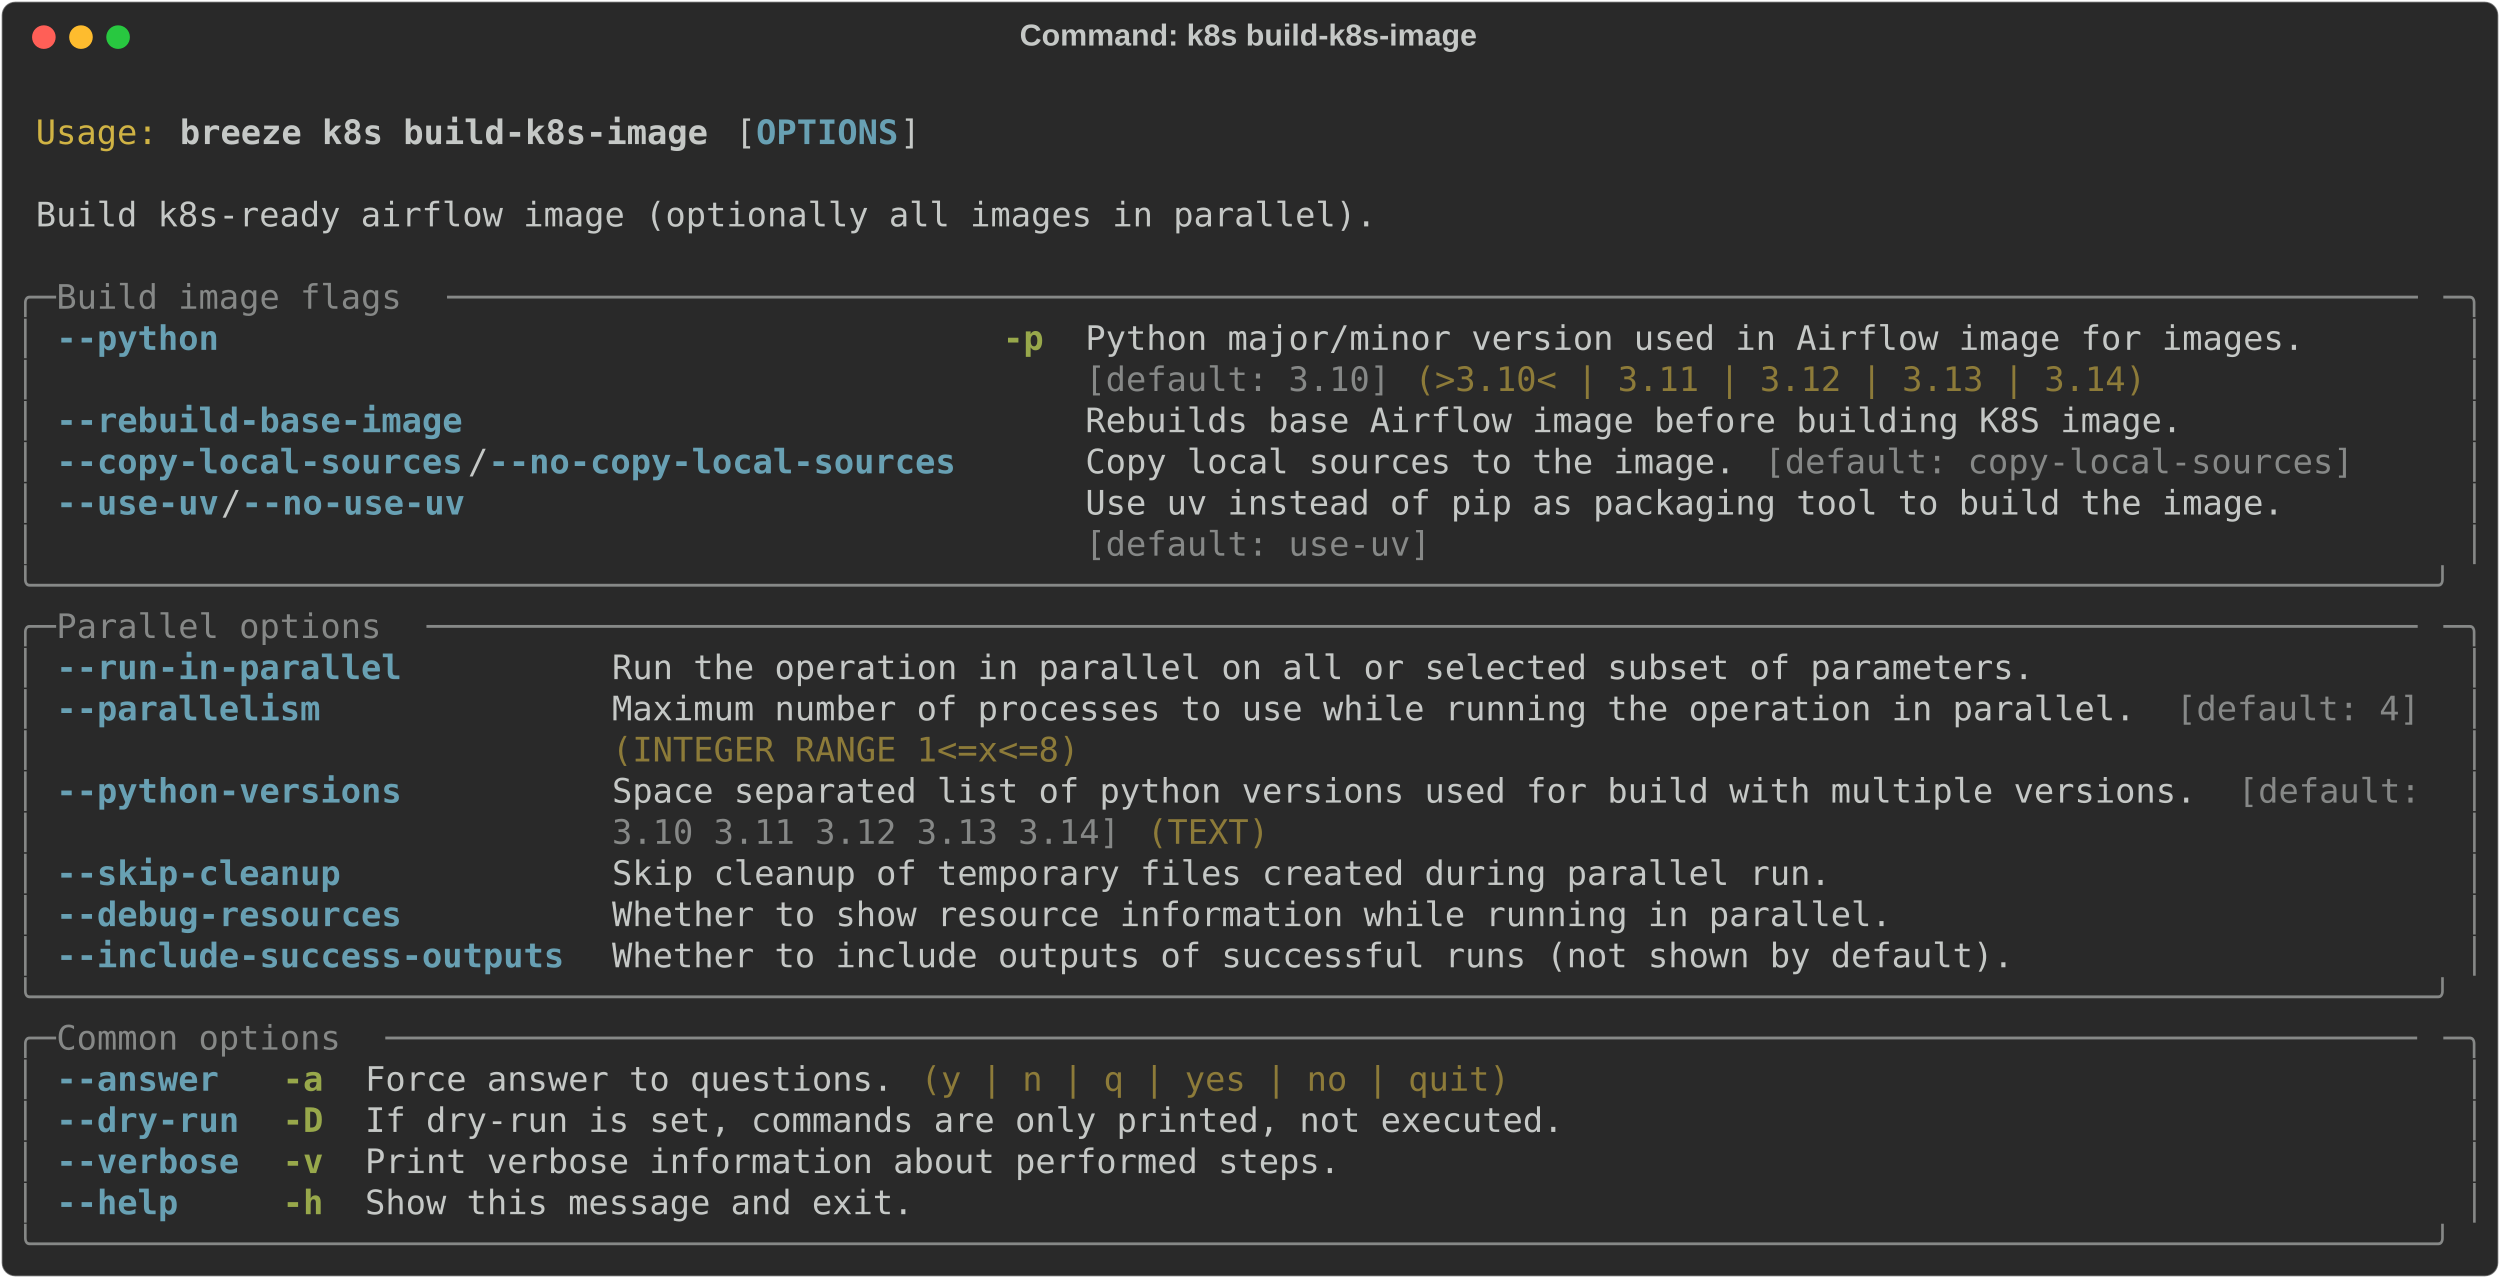
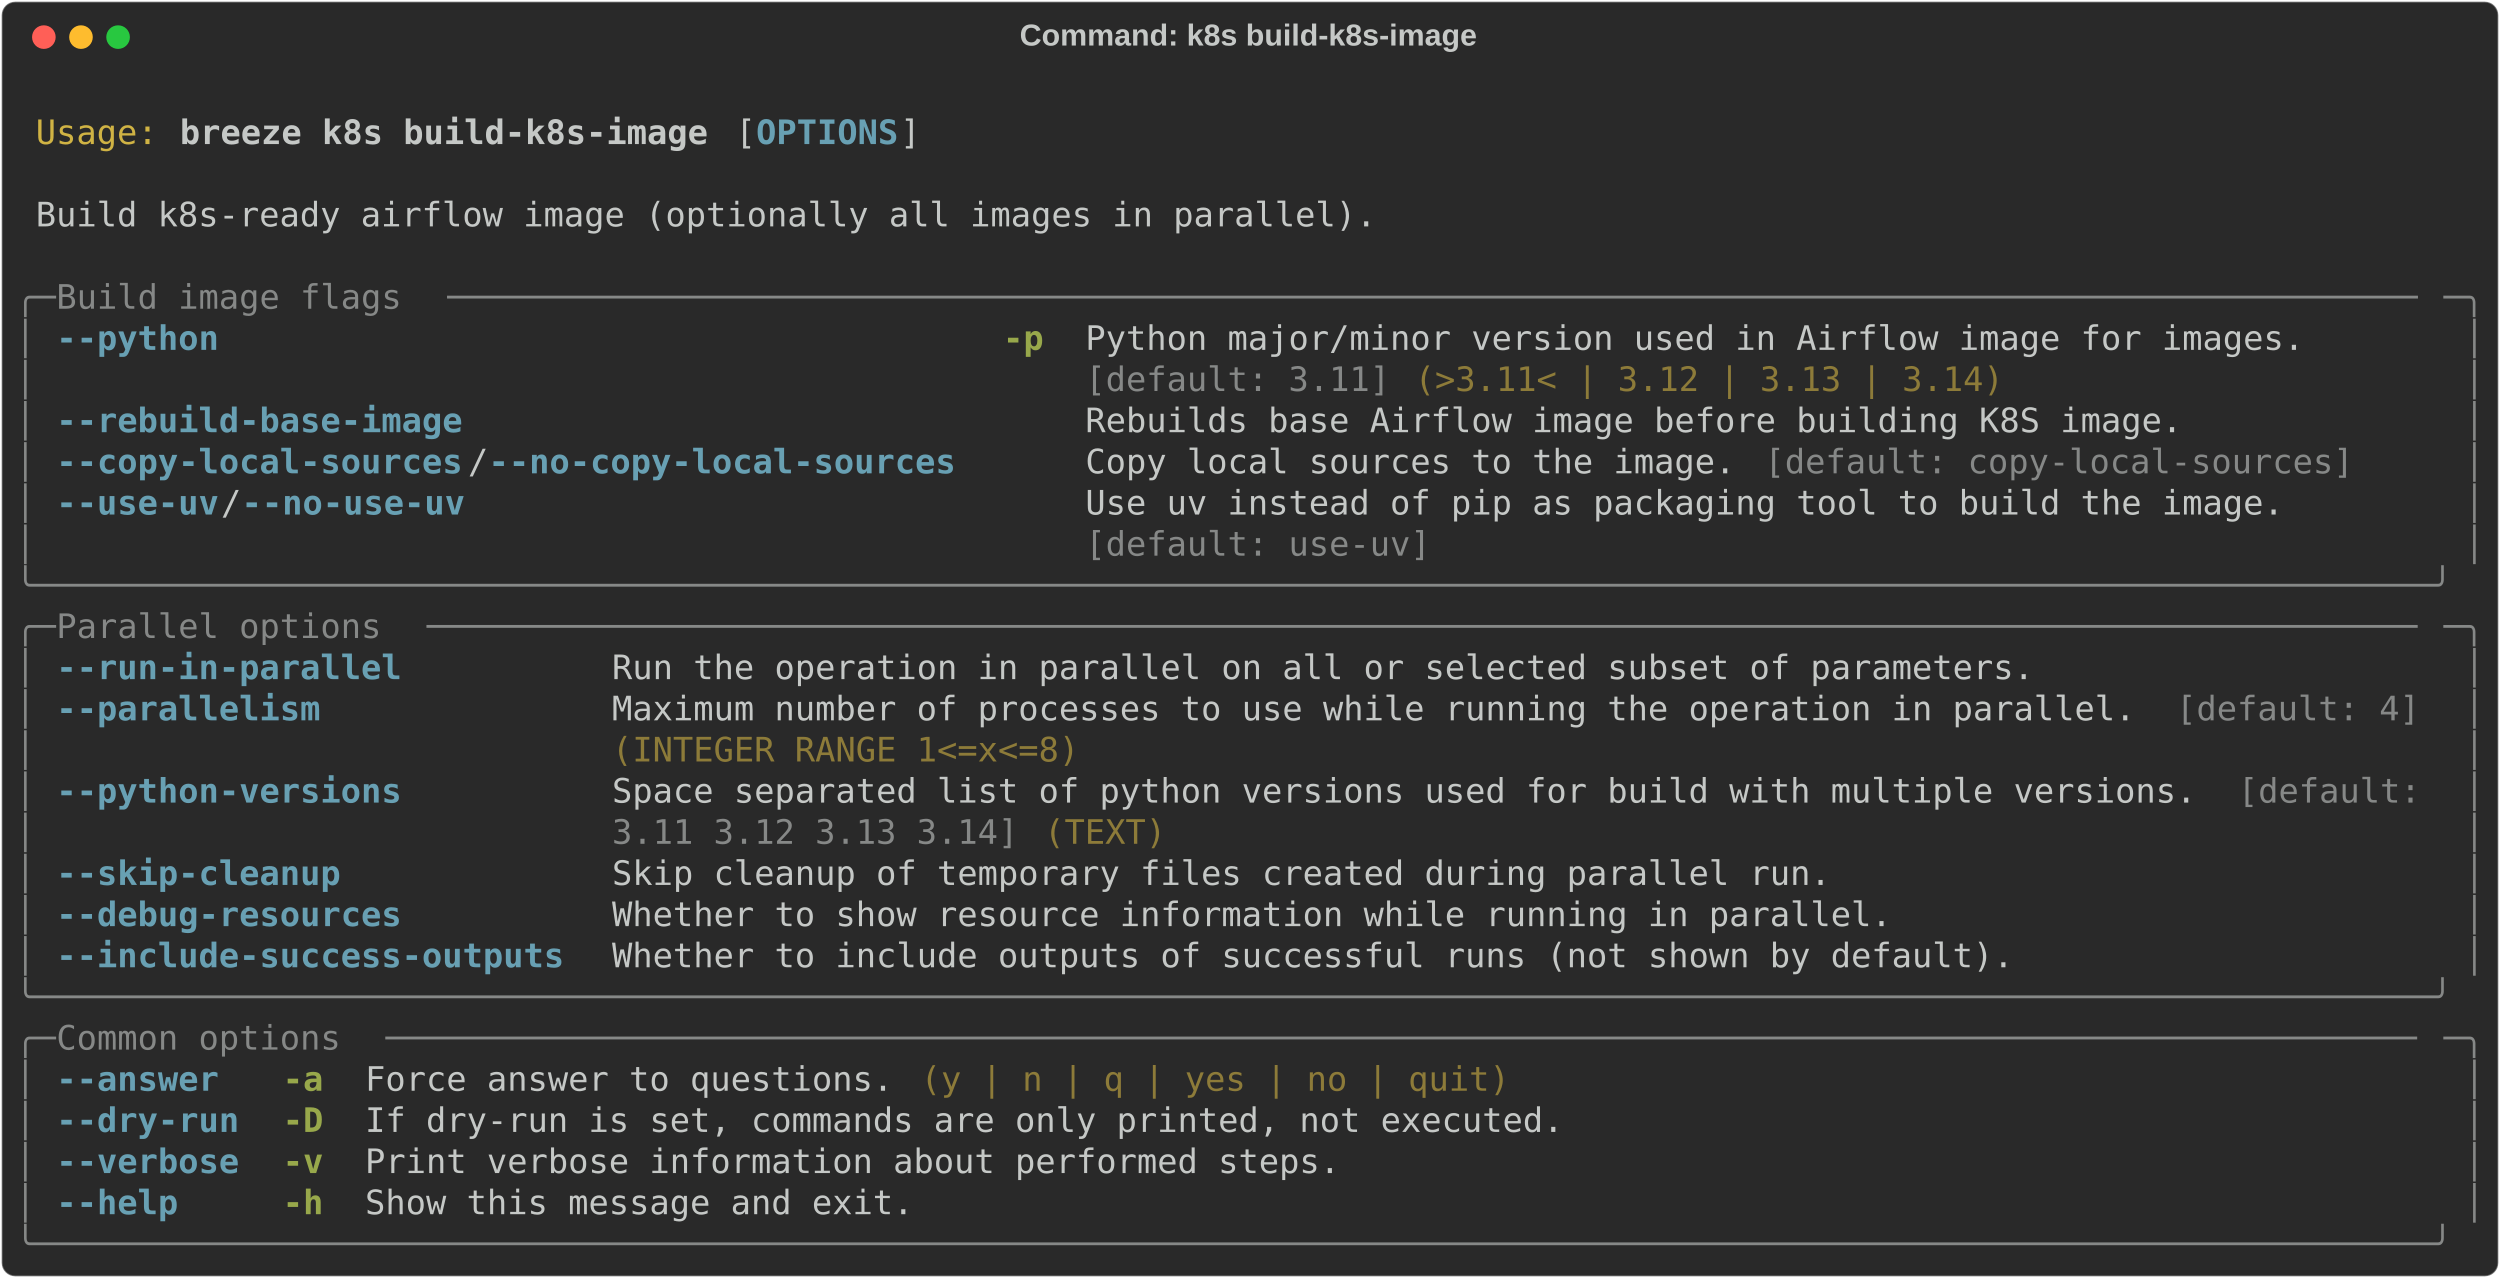
<svg xmlns="http://www.w3.org/2000/svg" class="rich-terminal" viewBox="0 0 1482 757.6">
  <style>

    @font-face {
        font-family: "Fira Code";
        src: local("FiraCode-Regular"),
                url("https://cdnjs.cloudflare.com/ajax/libs/firacode/6.2.0/woff2/FiraCode-Regular.woff2") format("woff2"),
                url("https://cdnjs.cloudflare.com/ajax/libs/firacode/6.2.0/woff/FiraCode-Regular.woff") format("woff");
        font-style: normal;
        font-weight: 400;
    }
    @font-face {
        font-family: "Fira Code";
        src: local("FiraCode-Bold"),
                url("https://cdnjs.cloudflare.com/ajax/libs/firacode/6.2.0/woff2/FiraCode-Bold.woff2") format("woff2"),
                url("https://cdnjs.cloudflare.com/ajax/libs/firacode/6.2.0/woff/FiraCode-Bold.woff") format("woff");
        font-style: bold;
        font-weight: 700;
    }

    .breeze-k8s-build-k8s-image-matrix {
        font-family: Fira Code, monospace;
        font-size: 20px;
        line-height: 24.4px;
        font-variant-east-asian: full-width;
    }

    .breeze-k8s-build-k8s-image-title {
        font-size: 18px;
        font-weight: bold;
        font-family: arial;
    }

    .breeze-k8s-build-k8s-image-r1 { fill: #c5c8c6 }
.breeze-k8s-build-k8s-image-r2 { fill: #d0b344 }
.breeze-k8s-build-k8s-image-r3 { fill: #c5c8c6;font-weight: bold }
.breeze-k8s-build-k8s-image-r4 { fill: #68a0b3;font-weight: bold }
.breeze-k8s-build-k8s-image-r5 { fill: #868887 }
.breeze-k8s-build-k8s-image-r6 { fill: #98a84b;font-weight: bold }
.breeze-k8s-build-k8s-image-r7 { fill: #8d7b39 }
    </style>
  <defs>
    <clipPath id="breeze-k8s-build-k8s-image-clip-terminal">
      <rect x="0" y="0" width="1463.0" height="706.6" />
    </clipPath>
    <clipPath id="breeze-k8s-build-k8s-image-line-0">
      <rect x="0" y="1.5" width="1464" height="24.65" />
    </clipPath>
    <clipPath id="breeze-k8s-build-k8s-image-line-1">
      <rect x="0" y="25.9" width="1464" height="24.65" />
    </clipPath>
    <clipPath id="breeze-k8s-build-k8s-image-line-2">
      <rect x="0" y="50.3" width="1464" height="24.65" />
    </clipPath>
    <clipPath id="breeze-k8s-build-k8s-image-line-3">
      <rect x="0" y="74.7" width="1464" height="24.65" />
    </clipPath>
    <clipPath id="breeze-k8s-build-k8s-image-line-4">
      <rect x="0" y="99.1" width="1464" height="24.65" />
    </clipPath>
    <clipPath id="breeze-k8s-build-k8s-image-line-5">
      <rect x="0" y="123.5" width="1464" height="24.65" />
    </clipPath>
    <clipPath id="breeze-k8s-build-k8s-image-line-6">
      <rect x="0" y="147.9" width="1464" height="24.65" />
    </clipPath>
    <clipPath id="breeze-k8s-build-k8s-image-line-7">
      <rect x="0" y="172.3" width="1464" height="24.65" />
    </clipPath>
    <clipPath id="breeze-k8s-build-k8s-image-line-8">
      <rect x="0" y="196.7" width="1464" height="24.65" />
    </clipPath>
    <clipPath id="breeze-k8s-build-k8s-image-line-9">
      <rect x="0" y="221.1" width="1464" height="24.65" />
    </clipPath>
    <clipPath id="breeze-k8s-build-k8s-image-line-10">
      <rect x="0" y="245.5" width="1464" height="24.65" />
    </clipPath>
    <clipPath id="breeze-k8s-build-k8s-image-line-11">
      <rect x="0" y="269.9" width="1464" height="24.65" />
    </clipPath>
    <clipPath id="breeze-k8s-build-k8s-image-line-12">
      <rect x="0" y="294.3" width="1464" height="24.65" />
    </clipPath>
    <clipPath id="breeze-k8s-build-k8s-image-line-13">
      <rect x="0" y="318.7" width="1464" height="24.65" />
    </clipPath>
    <clipPath id="breeze-k8s-build-k8s-image-line-14">
      <rect x="0" y="343.1" width="1464" height="24.65" />
    </clipPath>
    <clipPath id="breeze-k8s-build-k8s-image-line-15">
      <rect x="0" y="367.5" width="1464" height="24.65" />
    </clipPath>
    <clipPath id="breeze-k8s-build-k8s-image-line-16">
      <rect x="0" y="391.9" width="1464" height="24.65" />
    </clipPath>
    <clipPath id="breeze-k8s-build-k8s-image-line-17">
      <rect x="0" y="416.3" width="1464" height="24.65" />
    </clipPath>
    <clipPath id="breeze-k8s-build-k8s-image-line-18">
      <rect x="0" y="440.7" width="1464" height="24.65" />
    </clipPath>
    <clipPath id="breeze-k8s-build-k8s-image-line-19">
      <rect x="0" y="465.1" width="1464" height="24.65" />
    </clipPath>
    <clipPath id="breeze-k8s-build-k8s-image-line-20">
      <rect x="0" y="489.5" width="1464" height="24.65" />
    </clipPath>
    <clipPath id="breeze-k8s-build-k8s-image-line-21">
      <rect x="0" y="513.9" width="1464" height="24.65" />
    </clipPath>
    <clipPath id="breeze-k8s-build-k8s-image-line-22">
      <rect x="0" y="538.3" width="1464" height="24.65" />
    </clipPath>
    <clipPath id="breeze-k8s-build-k8s-image-line-23">
      <rect x="0" y="562.7" width="1464" height="24.65" />
    </clipPath>
    <clipPath id="breeze-k8s-build-k8s-image-line-24">
      <rect x="0" y="587.1" width="1464" height="24.65" />
    </clipPath>
    <clipPath id="breeze-k8s-build-k8s-image-line-25">
      <rect x="0" y="611.5" width="1464" height="24.65" />
    </clipPath>
    <clipPath id="breeze-k8s-build-k8s-image-line-26">
      <rect x="0" y="635.9" width="1464" height="24.65" />
    </clipPath>
    <clipPath id="breeze-k8s-build-k8s-image-line-27">
      <rect x="0" y="660.3" width="1464" height="24.65" />
    </clipPath>
  </defs>
  <rect fill="#292929" stroke="rgba(255,255,255,0.35)" stroke-width="1" x="1" y="1" width="1480" height="755.6" rx="8" />
  <text class="breeze-k8s-build-k8s-image-title" fill="#c5c8c6" text-anchor="middle" x="740" y="27">Command: k8s build-k8s-image</text>
  <g transform="translate(26,22)">
    <circle cx="0" cy="0" r="7" fill="#ff5f57" />
    <circle cx="22" cy="0" r="7" fill="#febc2e" />
    <circle cx="44" cy="0" r="7" fill="#28c840" />
  </g>
  <g transform="translate(9, 41)" clip-path="url(#breeze-k8s-build-k8s-image-clip-terminal)">
    <g class="breeze-k8s-build-k8s-image-matrix">
      <text class="breeze-k8s-build-k8s-image-r1" x="1464" y="20" textLength="12.2" clip-path="url(#breeze-k8s-build-k8s-image-line-0)">
</text>
      <text class="breeze-k8s-build-k8s-image-r2" x="12.2" y="44.4" textLength="73.2" clip-path="url(#breeze-k8s-build-k8s-image-line-1)">Usage:</text>
      <text class="breeze-k8s-build-k8s-image-r3" x="97.6" y="44.4" textLength="317.2" clip-path="url(#breeze-k8s-build-k8s-image-line-1)">breeze k8s build-k8s-image</text>
      <text class="breeze-k8s-build-k8s-image-r1" x="427" y="44.4" textLength="12.2" clip-path="url(#breeze-k8s-build-k8s-image-line-1)">[</text>
      <text class="breeze-k8s-build-k8s-image-r4" x="439.2" y="44.4" textLength="85.4" clip-path="url(#breeze-k8s-build-k8s-image-line-1)">OPTIONS</text>
      <text class="breeze-k8s-build-k8s-image-r1" x="524.6" y="44.4" textLength="12.2" clip-path="url(#breeze-k8s-build-k8s-image-line-1)">]</text>
      <text class="breeze-k8s-build-k8s-image-r1" x="1464" y="44.4" textLength="12.2" clip-path="url(#breeze-k8s-build-k8s-image-line-1)">
</text>
      <text class="breeze-k8s-build-k8s-image-r1" x="1464" y="68.8" textLength="12.2" clip-path="url(#breeze-k8s-build-k8s-image-line-2)">
</text>
      <text class="breeze-k8s-build-k8s-image-r1" x="12.2" y="93.2" textLength="805.2" clip-path="url(#breeze-k8s-build-k8s-image-line-3)">Build k8s-ready airflow image (optionally all images in parallel).</text>
      <text class="breeze-k8s-build-k8s-image-r1" x="1464" y="93.2" textLength="12.2" clip-path="url(#breeze-k8s-build-k8s-image-line-3)">
</text>
      <text class="breeze-k8s-build-k8s-image-r1" x="1464" y="117.6" textLength="12.2" clip-path="url(#breeze-k8s-build-k8s-image-line-4)">
</text>
      <text class="breeze-k8s-build-k8s-image-r5" x="0" y="142" textLength="24.4" clip-path="url(#breeze-k8s-build-k8s-image-line-5)">╭─</text>
      <text class="breeze-k8s-build-k8s-image-r5" x="24.4" y="142" textLength="231.8" clip-path="url(#breeze-k8s-build-k8s-image-line-5)"> Build image flags </text>
      <text class="breeze-k8s-build-k8s-image-r5" x="256.2" y="142" textLength="1183.4" clip-path="url(#breeze-k8s-build-k8s-image-line-5)">─────────────────────────────────────────────────────────────────────────────────────────────────</text>
      <text class="breeze-k8s-build-k8s-image-r5" x="1439.6" y="142" textLength="24.4" clip-path="url(#breeze-k8s-build-k8s-image-line-5)">─╮</text>
      <text class="breeze-k8s-build-k8s-image-r1" x="1464" y="142" textLength="12.2" clip-path="url(#breeze-k8s-build-k8s-image-line-5)">
</text>
      <text class="breeze-k8s-build-k8s-image-r5" x="0" y="166.4" textLength="12.2" clip-path="url(#breeze-k8s-build-k8s-image-line-6)">│</text>
      <text class="breeze-k8s-build-k8s-image-r4" x="24.4" y="166.4" textLength="536.8" clip-path="url(#breeze-k8s-build-k8s-image-line-6)">--python                                    </text>
      <text class="breeze-k8s-build-k8s-image-r6" x="585.6" y="166.4" textLength="24.4" clip-path="url(#breeze-k8s-build-k8s-image-line-6)">-p</text>
      <text class="breeze-k8s-build-k8s-image-r1" x="634.4" y="166.4" textLength="805.2" clip-path="url(#breeze-k8s-build-k8s-image-line-6)">Python major/minor version used in Airflow image for images.      </text>
      <text class="breeze-k8s-build-k8s-image-r5" x="1451.8" y="166.4" textLength="12.2" clip-path="url(#breeze-k8s-build-k8s-image-line-6)">│</text>
      <text class="breeze-k8s-build-k8s-image-r1" x="1464" y="166.4" textLength="12.2" clip-path="url(#breeze-k8s-build-k8s-image-line-6)">
</text>
      <text class="breeze-k8s-build-k8s-image-r5" x="0" y="190.8" textLength="12.2" clip-path="url(#breeze-k8s-build-k8s-image-line-7)">│</text>
-       <text class="breeze-k8s-build-k8s-image-r5" x="634.4" y="190.8" textLength="183" clip-path="url(#breeze-k8s-build-k8s-image-line-7)">[default: 3.10]</text>
-       <text class="breeze-k8s-build-k8s-image-r7" x="829.6" y="190.8" textLength="439.2" clip-path="url(#breeze-k8s-build-k8s-image-line-7)">(&gt;3.10&lt; | 3.11 | 3.12 | 3.13 | 3.14)</text>
+       <text class="breeze-k8s-build-k8s-image-r5" x="634.4" y="190.8" textLength="183" clip-path="url(#breeze-k8s-build-k8s-image-line-7)">[default: 3.11]</text>
+       <text class="breeze-k8s-build-k8s-image-r7" x="829.6" y="190.8" textLength="353.8" clip-path="url(#breeze-k8s-build-k8s-image-line-7)">(&gt;3.11&lt; | 3.12 | 3.13 | 3.14)</text>
      <text class="breeze-k8s-build-k8s-image-r5" x="1451.8" y="190.8" textLength="12.2" clip-path="url(#breeze-k8s-build-k8s-image-line-7)">│</text>
      <text class="breeze-k8s-build-k8s-image-r1" x="1464" y="190.8" textLength="12.2" clip-path="url(#breeze-k8s-build-k8s-image-line-7)">
</text>
      <text class="breeze-k8s-build-k8s-image-r5" x="0" y="215.2" textLength="12.2" clip-path="url(#breeze-k8s-build-k8s-image-line-8)">│</text>
      <text class="breeze-k8s-build-k8s-image-r4" x="24.4" y="215.2" textLength="536.8" clip-path="url(#breeze-k8s-build-k8s-image-line-8)">--rebuild-base-image                        </text>
      <text class="breeze-k8s-build-k8s-image-r1" x="634.4" y="215.2" textLength="658.8" clip-path="url(#breeze-k8s-build-k8s-image-line-8)">Rebuilds base Airflow image before building K8S image.</text>
      <text class="breeze-k8s-build-k8s-image-r5" x="1451.8" y="215.2" textLength="12.2" clip-path="url(#breeze-k8s-build-k8s-image-line-8)">│</text>
      <text class="breeze-k8s-build-k8s-image-r1" x="1464" y="215.2" textLength="12.2" clip-path="url(#breeze-k8s-build-k8s-image-line-8)">
</text>
      <text class="breeze-k8s-build-k8s-image-r5" x="0" y="239.6" textLength="12.2" clip-path="url(#breeze-k8s-build-k8s-image-line-9)">│</text>
      <text class="breeze-k8s-build-k8s-image-r4" x="24.4" y="239.6" textLength="244" clip-path="url(#breeze-k8s-build-k8s-image-line-9)">--copy-local-sources</text>
      <text class="breeze-k8s-build-k8s-image-r1" x="268.4" y="239.6" textLength="12.2" clip-path="url(#breeze-k8s-build-k8s-image-line-9)">/</text>
      <text class="breeze-k8s-build-k8s-image-r4" x="280.6" y="239.6" textLength="280.6" clip-path="url(#breeze-k8s-build-k8s-image-line-9)">--no-copy-local-sources</text>
      <text class="breeze-k8s-build-k8s-image-r1" x="634.4" y="239.6" textLength="402.6" clip-path="url(#breeze-k8s-build-k8s-image-line-9)">Copy local sources to the image. </text>
      <text class="breeze-k8s-build-k8s-image-r5" x="1037" y="239.6" textLength="353.8" clip-path="url(#breeze-k8s-build-k8s-image-line-9)">[default: copy-local-sources]</text>
      <text class="breeze-k8s-build-k8s-image-r5" x="1451.8" y="239.6" textLength="12.2" clip-path="url(#breeze-k8s-build-k8s-image-line-9)">│</text>
      <text class="breeze-k8s-build-k8s-image-r1" x="1464" y="239.6" textLength="12.2" clip-path="url(#breeze-k8s-build-k8s-image-line-9)">
</text>
      <text class="breeze-k8s-build-k8s-image-r5" x="0" y="264" textLength="12.2" clip-path="url(#breeze-k8s-build-k8s-image-line-10)">│</text>
      <text class="breeze-k8s-build-k8s-image-r4" x="24.4" y="264" textLength="97.6" clip-path="url(#breeze-k8s-build-k8s-image-line-10)">--use-uv</text>
      <text class="breeze-k8s-build-k8s-image-r1" x="122" y="264" textLength="12.2" clip-path="url(#breeze-k8s-build-k8s-image-line-10)">/</text>
      <text class="breeze-k8s-build-k8s-image-r4" x="134.2" y="264" textLength="134.2" clip-path="url(#breeze-k8s-build-k8s-image-line-10)">--no-use-uv</text>
      <text class="breeze-k8s-build-k8s-image-r1" x="634.4" y="264" textLength="805.2" clip-path="url(#breeze-k8s-build-k8s-image-line-10)">Use uv instead of pip as packaging tool to build the image.       </text>
      <text class="breeze-k8s-build-k8s-image-r5" x="1451.8" y="264" textLength="12.2" clip-path="url(#breeze-k8s-build-k8s-image-line-10)">│</text>
      <text class="breeze-k8s-build-k8s-image-r1" x="1464" y="264" textLength="12.2" clip-path="url(#breeze-k8s-build-k8s-image-line-10)">
</text>
      <text class="breeze-k8s-build-k8s-image-r5" x="0" y="288.4" textLength="12.2" clip-path="url(#breeze-k8s-build-k8s-image-line-11)">│</text>
      <text class="breeze-k8s-build-k8s-image-r5" x="634.4" y="288.4" textLength="207.4" clip-path="url(#breeze-k8s-build-k8s-image-line-11)">[default: use-uv]</text>
      <text class="breeze-k8s-build-k8s-image-r5" x="1451.8" y="288.4" textLength="12.2" clip-path="url(#breeze-k8s-build-k8s-image-line-11)">│</text>
      <text class="breeze-k8s-build-k8s-image-r1" x="1464" y="288.4" textLength="12.2" clip-path="url(#breeze-k8s-build-k8s-image-line-11)">
</text>
      <text class="breeze-k8s-build-k8s-image-r5" x="0" y="312.8" textLength="1464" clip-path="url(#breeze-k8s-build-k8s-image-line-12)">╰──────────────────────────────────────────────────────────────────────────────────────────────────────────────────────╯</text>
      <text class="breeze-k8s-build-k8s-image-r1" x="1464" y="312.8" textLength="12.2" clip-path="url(#breeze-k8s-build-k8s-image-line-12)">
</text>
      <text class="breeze-k8s-build-k8s-image-r5" x="0" y="337.2" textLength="24.4" clip-path="url(#breeze-k8s-build-k8s-image-line-13)">╭─</text>
      <text class="breeze-k8s-build-k8s-image-r5" x="24.4" y="337.2" textLength="219.6" clip-path="url(#breeze-k8s-build-k8s-image-line-13)"> Parallel options </text>
      <text class="breeze-k8s-build-k8s-image-r5" x="244" y="337.2" textLength="1195.6" clip-path="url(#breeze-k8s-build-k8s-image-line-13)">──────────────────────────────────────────────────────────────────────────────────────────────────</text>
      <text class="breeze-k8s-build-k8s-image-r5" x="1439.6" y="337.2" textLength="24.4" clip-path="url(#breeze-k8s-build-k8s-image-line-13)">─╮</text>
      <text class="breeze-k8s-build-k8s-image-r1" x="1464" y="337.2" textLength="12.2" clip-path="url(#breeze-k8s-build-k8s-image-line-13)">
</text>
      <text class="breeze-k8s-build-k8s-image-r5" x="0" y="361.6" textLength="12.2" clip-path="url(#breeze-k8s-build-k8s-image-line-14)">│</text>
      <text class="breeze-k8s-build-k8s-image-r4" x="24.4" y="361.6" textLength="305" clip-path="url(#breeze-k8s-build-k8s-image-line-14)">--run-in-parallel        </text>
      <text class="breeze-k8s-build-k8s-image-r1" x="353.8" y="361.6" textLength="854" clip-path="url(#breeze-k8s-build-k8s-image-line-14)">Run the operation in parallel on all or selected subset of parameters.</text>
      <text class="breeze-k8s-build-k8s-image-r5" x="1451.8" y="361.6" textLength="12.2" clip-path="url(#breeze-k8s-build-k8s-image-line-14)">│</text>
      <text class="breeze-k8s-build-k8s-image-r1" x="1464" y="361.6" textLength="12.2" clip-path="url(#breeze-k8s-build-k8s-image-line-14)">
</text>
      <text class="breeze-k8s-build-k8s-image-r5" x="0" y="386" textLength="12.2" clip-path="url(#breeze-k8s-build-k8s-image-line-15)">│</text>
      <text class="breeze-k8s-build-k8s-image-r4" x="24.4" y="386" textLength="305" clip-path="url(#breeze-k8s-build-k8s-image-line-15)">--parallelism            </text>
      <text class="breeze-k8s-build-k8s-image-r1" x="353.8" y="386" textLength="927.2" clip-path="url(#breeze-k8s-build-k8s-image-line-15)">Maximum number of processes to use while running the operation in parallel. </text>
      <text class="breeze-k8s-build-k8s-image-r5" x="1281" y="386" textLength="146.4" clip-path="url(#breeze-k8s-build-k8s-image-line-15)">[default: 4]</text>
      <text class="breeze-k8s-build-k8s-image-r5" x="1451.8" y="386" textLength="12.2" clip-path="url(#breeze-k8s-build-k8s-image-line-15)">│</text>
      <text class="breeze-k8s-build-k8s-image-r1" x="1464" y="386" textLength="12.2" clip-path="url(#breeze-k8s-build-k8s-image-line-15)">
</text>
      <text class="breeze-k8s-build-k8s-image-r5" x="0" y="410.4" textLength="12.2" clip-path="url(#breeze-k8s-build-k8s-image-line-16)">│</text>
      <text class="breeze-k8s-build-k8s-image-r7" x="353.8" y="410.4" textLength="280.6" clip-path="url(#breeze-k8s-build-k8s-image-line-16)">(INTEGER RANGE 1&lt;=x&lt;=8)</text>
      <text class="breeze-k8s-build-k8s-image-r5" x="1451.8" y="410.4" textLength="12.2" clip-path="url(#breeze-k8s-build-k8s-image-line-16)">│</text>
      <text class="breeze-k8s-build-k8s-image-r1" x="1464" y="410.4" textLength="12.2" clip-path="url(#breeze-k8s-build-k8s-image-line-16)">
</text>
      <text class="breeze-k8s-build-k8s-image-r5" x="0" y="434.8" textLength="12.2" clip-path="url(#breeze-k8s-build-k8s-image-line-17)">│</text>
      <text class="breeze-k8s-build-k8s-image-r4" x="24.4" y="434.8" textLength="305" clip-path="url(#breeze-k8s-build-k8s-image-line-17)">--python-versions        </text>
      <text class="breeze-k8s-build-k8s-image-r1" x="353.8" y="434.8" textLength="963.8" clip-path="url(#breeze-k8s-build-k8s-image-line-17)">Space separated list of python versions used for build with multiple versions. </text>
      <text class="breeze-k8s-build-k8s-image-r5" x="1317.6" y="434.8" textLength="122" clip-path="url(#breeze-k8s-build-k8s-image-line-17)">[default: </text>
      <text class="breeze-k8s-build-k8s-image-r5" x="1451.8" y="434.8" textLength="12.2" clip-path="url(#breeze-k8s-build-k8s-image-line-17)">│</text>
      <text class="breeze-k8s-build-k8s-image-r1" x="1464" y="434.8" textLength="12.2" clip-path="url(#breeze-k8s-build-k8s-image-line-17)">
</text>
      <text class="breeze-k8s-build-k8s-image-r5" x="0" y="459.2" textLength="12.2" clip-path="url(#breeze-k8s-build-k8s-image-line-18)">│</text>
-       <text class="breeze-k8s-build-k8s-image-r5" x="353.8" y="459.2" textLength="305" clip-path="url(#breeze-k8s-build-k8s-image-line-18)">3.10 3.11 3.12 3.13 3.14]</text>
-       <text class="breeze-k8s-build-k8s-image-r7" x="671" y="459.2" textLength="73.2" clip-path="url(#breeze-k8s-build-k8s-image-line-18)">(TEXT)</text>
+       <text class="breeze-k8s-build-k8s-image-r5" x="353.8" y="459.2" textLength="244" clip-path="url(#breeze-k8s-build-k8s-image-line-18)">3.11 3.12 3.13 3.14]</text>
+       <text class="breeze-k8s-build-k8s-image-r7" x="610" y="459.2" textLength="73.2" clip-path="url(#breeze-k8s-build-k8s-image-line-18)">(TEXT)</text>
      <text class="breeze-k8s-build-k8s-image-r5" x="1451.8" y="459.2" textLength="12.2" clip-path="url(#breeze-k8s-build-k8s-image-line-18)">│</text>
      <text class="breeze-k8s-build-k8s-image-r1" x="1464" y="459.2" textLength="12.2" clip-path="url(#breeze-k8s-build-k8s-image-line-18)">
</text>
      <text class="breeze-k8s-build-k8s-image-r5" x="0" y="483.6" textLength="12.2" clip-path="url(#breeze-k8s-build-k8s-image-line-19)">│</text>
      <text class="breeze-k8s-build-k8s-image-r4" x="24.4" y="483.6" textLength="305" clip-path="url(#breeze-k8s-build-k8s-image-line-19)">--skip-cleanup           </text>
      <text class="breeze-k8s-build-k8s-image-r1" x="353.8" y="483.6" textLength="732" clip-path="url(#breeze-k8s-build-k8s-image-line-19)">Skip cleanup of temporary files created during parallel run.</text>
      <text class="breeze-k8s-build-k8s-image-r5" x="1451.8" y="483.6" textLength="12.2" clip-path="url(#breeze-k8s-build-k8s-image-line-19)">│</text>
      <text class="breeze-k8s-build-k8s-image-r1" x="1464" y="483.6" textLength="12.2" clip-path="url(#breeze-k8s-build-k8s-image-line-19)">
</text>
      <text class="breeze-k8s-build-k8s-image-r5" x="0" y="508" textLength="12.2" clip-path="url(#breeze-k8s-build-k8s-image-line-20)">│</text>
      <text class="breeze-k8s-build-k8s-image-r4" x="24.4" y="508" textLength="305" clip-path="url(#breeze-k8s-build-k8s-image-line-20)">--debug-resources        </text>
      <text class="breeze-k8s-build-k8s-image-r1" x="353.8" y="508" textLength="768.6" clip-path="url(#breeze-k8s-build-k8s-image-line-20)">Whether to show resource information while running in parallel.</text>
      <text class="breeze-k8s-build-k8s-image-r5" x="1451.8" y="508" textLength="12.2" clip-path="url(#breeze-k8s-build-k8s-image-line-20)">│</text>
      <text class="breeze-k8s-build-k8s-image-r1" x="1464" y="508" textLength="12.2" clip-path="url(#breeze-k8s-build-k8s-image-line-20)">
</text>
      <text class="breeze-k8s-build-k8s-image-r5" x="0" y="532.4" textLength="12.2" clip-path="url(#breeze-k8s-build-k8s-image-line-21)">│</text>
      <text class="breeze-k8s-build-k8s-image-r4" x="24.4" y="532.4" textLength="305" clip-path="url(#breeze-k8s-build-k8s-image-line-21)">--include-success-outputs</text>
      <text class="breeze-k8s-build-k8s-image-r1" x="353.8" y="532.4" textLength="841.8" clip-path="url(#breeze-k8s-build-k8s-image-line-21)">Whether to include outputs of successful runs (not shown by default).</text>
      <text class="breeze-k8s-build-k8s-image-r5" x="1451.8" y="532.4" textLength="12.2" clip-path="url(#breeze-k8s-build-k8s-image-line-21)">│</text>
      <text class="breeze-k8s-build-k8s-image-r1" x="1464" y="532.4" textLength="12.2" clip-path="url(#breeze-k8s-build-k8s-image-line-21)">
</text>
      <text class="breeze-k8s-build-k8s-image-r5" x="0" y="556.8" textLength="1464" clip-path="url(#breeze-k8s-build-k8s-image-line-22)">╰──────────────────────────────────────────────────────────────────────────────────────────────────────────────────────╯</text>
      <text class="breeze-k8s-build-k8s-image-r1" x="1464" y="556.8" textLength="12.2" clip-path="url(#breeze-k8s-build-k8s-image-line-22)">
</text>
      <text class="breeze-k8s-build-k8s-image-r5" x="0" y="581.2" textLength="24.4" clip-path="url(#breeze-k8s-build-k8s-image-line-23)">╭─</text>
      <text class="breeze-k8s-build-k8s-image-r5" x="24.4" y="581.2" textLength="195.2" clip-path="url(#breeze-k8s-build-k8s-image-line-23)"> Common options </text>
      <text class="breeze-k8s-build-k8s-image-r5" x="219.6" y="581.2" textLength="1220" clip-path="url(#breeze-k8s-build-k8s-image-line-23)">────────────────────────────────────────────────────────────────────────────────────────────────────</text>
      <text class="breeze-k8s-build-k8s-image-r5" x="1439.6" y="581.2" textLength="24.4" clip-path="url(#breeze-k8s-build-k8s-image-line-23)">─╮</text>
      <text class="breeze-k8s-build-k8s-image-r1" x="1464" y="581.2" textLength="12.2" clip-path="url(#breeze-k8s-build-k8s-image-line-23)">
</text>
      <text class="breeze-k8s-build-k8s-image-r5" x="0" y="605.6" textLength="12.2" clip-path="url(#breeze-k8s-build-k8s-image-line-24)">│</text>
      <text class="breeze-k8s-build-k8s-image-r4" x="24.4" y="605.6" textLength="109.8" clip-path="url(#breeze-k8s-build-k8s-image-line-24)">--answer </text>
      <text class="breeze-k8s-build-k8s-image-r6" x="158.6" y="605.6" textLength="24.4" clip-path="url(#breeze-k8s-build-k8s-image-line-24)">-a</text>
      <text class="breeze-k8s-build-k8s-image-r1" x="207.4" y="605.6" textLength="329.4" clip-path="url(#breeze-k8s-build-k8s-image-line-24)">Force answer to questions. </text>
      <text class="breeze-k8s-build-k8s-image-r7" x="536.8" y="605.6" textLength="353.8" clip-path="url(#breeze-k8s-build-k8s-image-line-24)">(y | n | q | yes | no | quit)</text>
      <text class="breeze-k8s-build-k8s-image-r5" x="1451.8" y="605.6" textLength="12.2" clip-path="url(#breeze-k8s-build-k8s-image-line-24)">│</text>
      <text class="breeze-k8s-build-k8s-image-r1" x="1464" y="605.6" textLength="12.2" clip-path="url(#breeze-k8s-build-k8s-image-line-24)">
</text>
      <text class="breeze-k8s-build-k8s-image-r5" x="0" y="630" textLength="12.2" clip-path="url(#breeze-k8s-build-k8s-image-line-25)">│</text>
      <text class="breeze-k8s-build-k8s-image-r4" x="24.4" y="630" textLength="109.8" clip-path="url(#breeze-k8s-build-k8s-image-line-25)">--dry-run</text>
      <text class="breeze-k8s-build-k8s-image-r6" x="158.6" y="630" textLength="24.4" clip-path="url(#breeze-k8s-build-k8s-image-line-25)">-D</text>
      <text class="breeze-k8s-build-k8s-image-r1" x="207.4" y="630" textLength="719.8" clip-path="url(#breeze-k8s-build-k8s-image-line-25)">If dry-run is set, commands are only printed, not executed.</text>
      <text class="breeze-k8s-build-k8s-image-r5" x="1451.8" y="630" textLength="12.2" clip-path="url(#breeze-k8s-build-k8s-image-line-25)">│</text>
      <text class="breeze-k8s-build-k8s-image-r1" x="1464" y="630" textLength="12.2" clip-path="url(#breeze-k8s-build-k8s-image-line-25)">
</text>
      <text class="breeze-k8s-build-k8s-image-r5" x="0" y="654.4" textLength="12.2" clip-path="url(#breeze-k8s-build-k8s-image-line-26)">│</text>
      <text class="breeze-k8s-build-k8s-image-r4" x="24.4" y="654.4" textLength="109.8" clip-path="url(#breeze-k8s-build-k8s-image-line-26)">--verbose</text>
      <text class="breeze-k8s-build-k8s-image-r6" x="158.6" y="654.4" textLength="24.4" clip-path="url(#breeze-k8s-build-k8s-image-line-26)">-v</text>
      <text class="breeze-k8s-build-k8s-image-r1" x="207.4" y="654.4" textLength="585.6" clip-path="url(#breeze-k8s-build-k8s-image-line-26)">Print verbose information about performed steps.</text>
      <text class="breeze-k8s-build-k8s-image-r5" x="1451.8" y="654.4" textLength="12.2" clip-path="url(#breeze-k8s-build-k8s-image-line-26)">│</text>
      <text class="breeze-k8s-build-k8s-image-r1" x="1464" y="654.4" textLength="12.2" clip-path="url(#breeze-k8s-build-k8s-image-line-26)">
</text>
      <text class="breeze-k8s-build-k8s-image-r5" x="0" y="678.8" textLength="12.2" clip-path="url(#breeze-k8s-build-k8s-image-line-27)">│</text>
      <text class="breeze-k8s-build-k8s-image-r4" x="24.4" y="678.8" textLength="109.8" clip-path="url(#breeze-k8s-build-k8s-image-line-27)">--help   </text>
      <text class="breeze-k8s-build-k8s-image-r6" x="158.6" y="678.8" textLength="24.4" clip-path="url(#breeze-k8s-build-k8s-image-line-27)">-h</text>
      <text class="breeze-k8s-build-k8s-image-r1" x="207.4" y="678.8" textLength="329.4" clip-path="url(#breeze-k8s-build-k8s-image-line-27)">Show this message and exit.</text>
      <text class="breeze-k8s-build-k8s-image-r5" x="1451.8" y="678.8" textLength="12.2" clip-path="url(#breeze-k8s-build-k8s-image-line-27)">│</text>
      <text class="breeze-k8s-build-k8s-image-r1" x="1464" y="678.8" textLength="12.2" clip-path="url(#breeze-k8s-build-k8s-image-line-27)">
</text>
      <text class="breeze-k8s-build-k8s-image-r5" x="0" y="703.2" textLength="1464" clip-path="url(#breeze-k8s-build-k8s-image-line-28)">╰──────────────────────────────────────────────────────────────────────────────────────────────────────────────────────╯</text>
      <text class="breeze-k8s-build-k8s-image-r1" x="1464" y="703.2" textLength="12.2" clip-path="url(#breeze-k8s-build-k8s-image-line-28)">
</text>
    </g>
  </g>
</svg>
